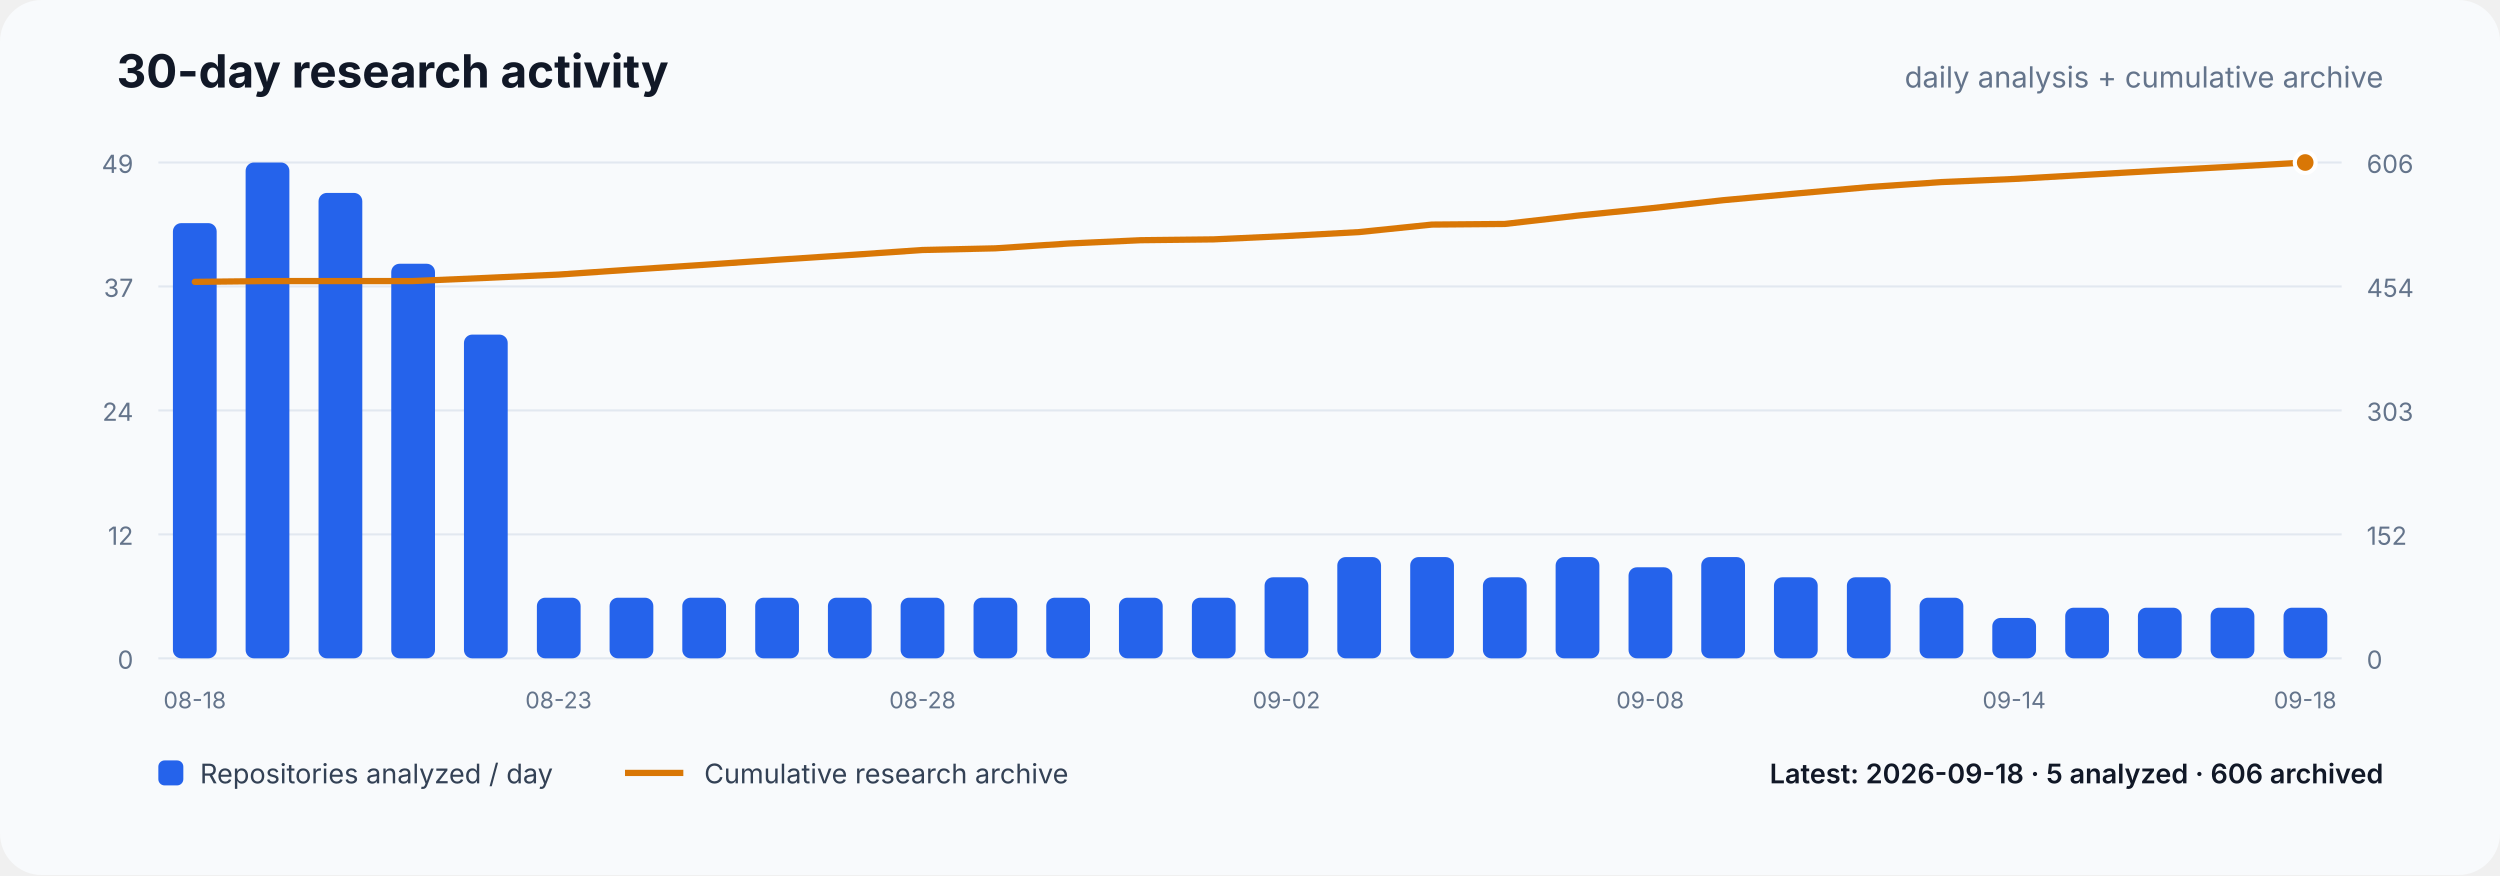
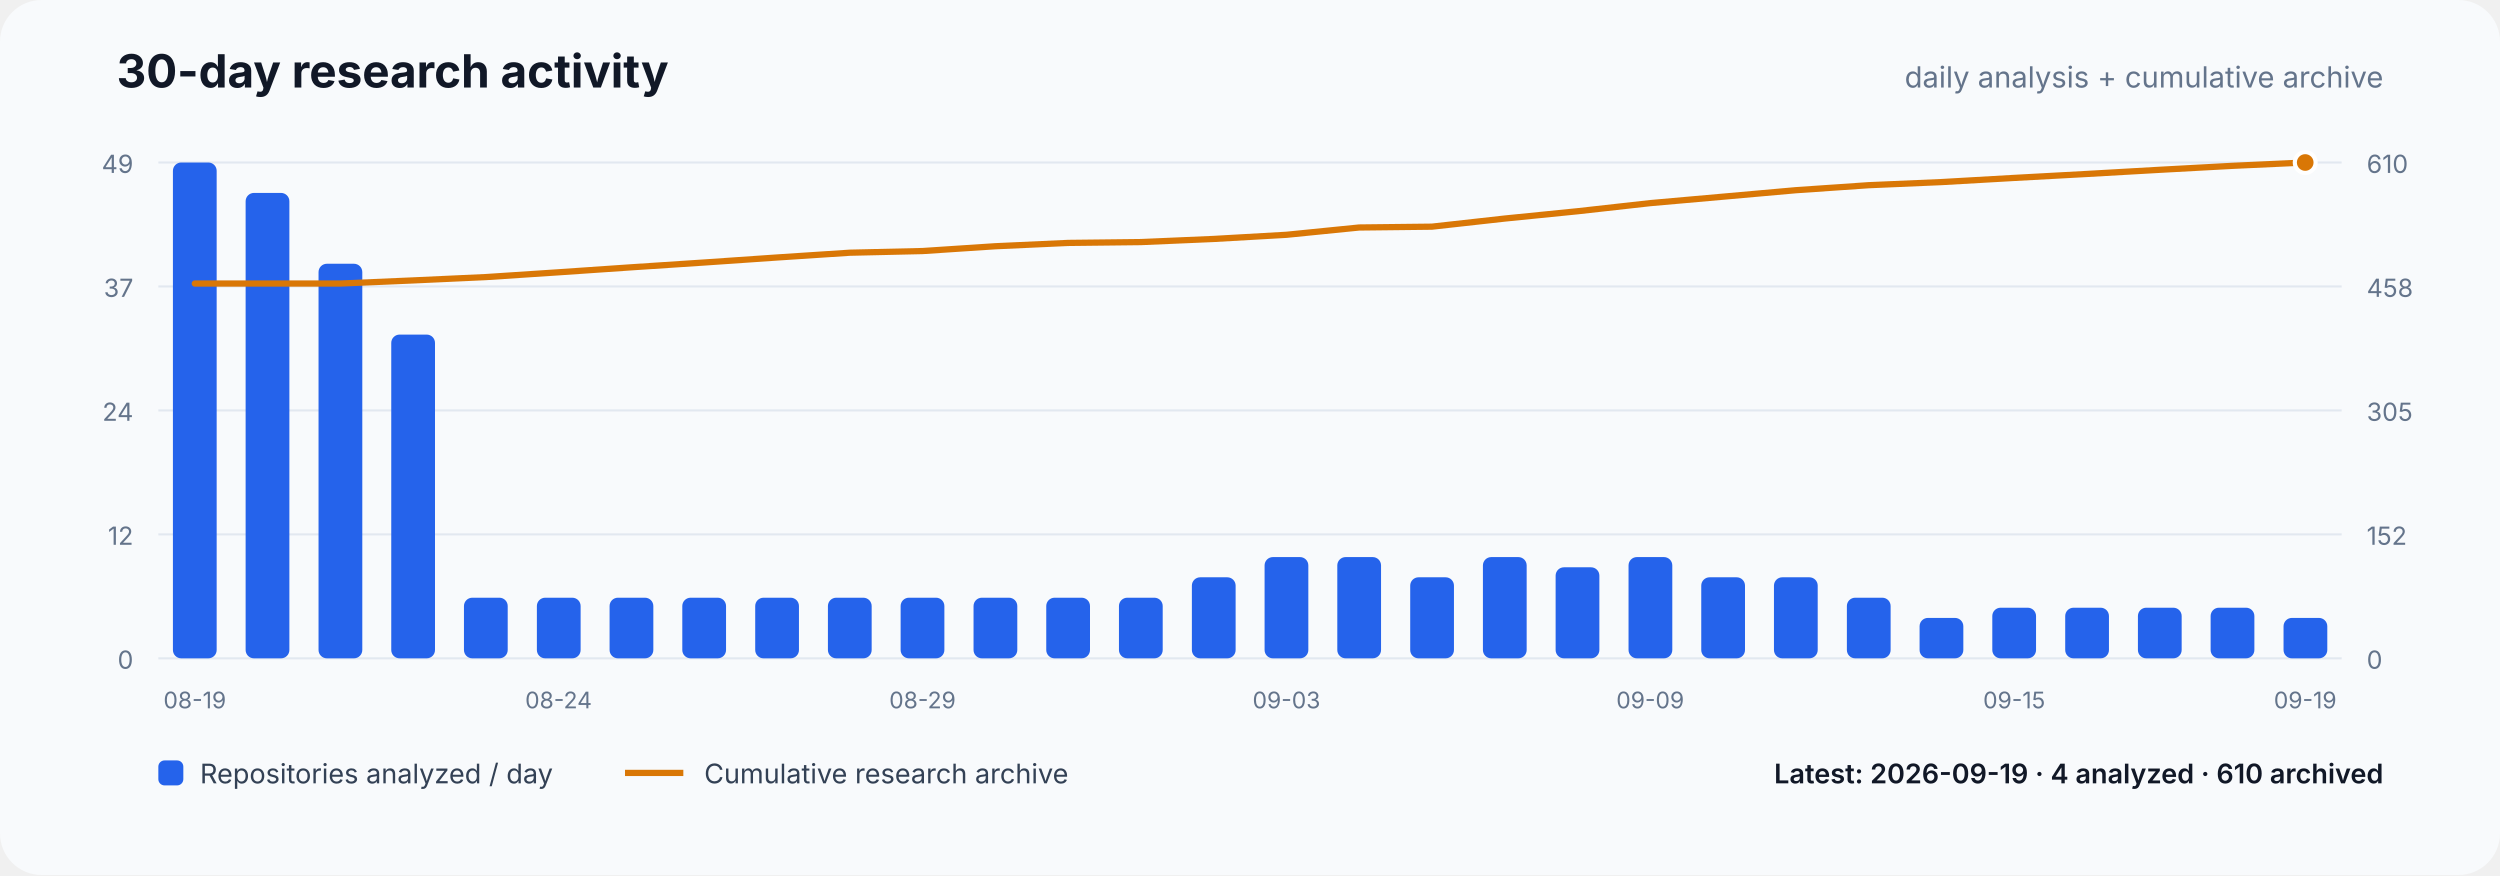
<svg xmlns="http://www.w3.org/2000/svg" width="1200" height="420" viewBox="0 0 1200 420" role="img" aria-labelledby="title desc">
  <rect width="1200" height="420" rx="20" fill="#f8fafc" />
  <text x="56" y="42" font-family="Inter,system-ui,sans-serif" font-size="22" font-weight="700" fill="#111827">30-day research activity</text>
  <text x="1144" y="42" text-anchor="end" font-family="Inter,system-ui,sans-serif" font-size="14" fill="#64748b">daily analysis + cumulative archive</text>
  <line x1="76" y1="316.0" x2="1124" y2="316.0" stroke="#e2e8f0" />
  <text x="64" y="321.0" text-anchor="end" font-family="Inter,system-ui,sans-serif" font-size="12" fill="#64748b">0</text>
  <text x="1136" y="321.0" font-family="Inter,system-ui,sans-serif" font-size="12" fill="#64748b">0</text>
  <line x1="76" y1="256.5" x2="1124" y2="256.5" stroke="#e2e8f0" />
  <text x="64" y="261.5" text-anchor="end" font-family="Inter,system-ui,sans-serif" font-size="12" fill="#64748b">12</text>
  <text x="1136" y="261.5" font-family="Inter,system-ui,sans-serif" font-size="12" fill="#64748b">152</text>
  <line x1="76" y1="197.0" x2="1124" y2="197.0" stroke="#e2e8f0" />
  <text x="64" y="202.0" text-anchor="end" font-family="Inter,system-ui,sans-serif" font-size="12" fill="#64748b">24</text>
-   <text x="1136" y="202.0" font-family="Inter,system-ui,sans-serif" font-size="12" fill="#64748b">303</text>
+   <text x="1136" y="202.0" font-family="Inter,system-ui,sans-serif" font-size="12" fill="#64748b">305</text>
  <line x1="76" y1="137.5" x2="1124" y2="137.5" stroke="#e2e8f0" />
  <text x="64" y="142.5" text-anchor="end" font-family="Inter,system-ui,sans-serif" font-size="12" fill="#64748b">37</text>
-   <text x="1136" y="142.5" font-family="Inter,system-ui,sans-serif" font-size="12" fill="#64748b">454</text>
+   <text x="1136" y="142.5" font-family="Inter,system-ui,sans-serif" font-size="12" fill="#64748b">458</text>
  <line x1="76" y1="78.0" x2="1124" y2="78.0" stroke="#e2e8f0" />
  <text x="64" y="83.0" text-anchor="end" font-family="Inter,system-ui,sans-serif" font-size="12" fill="#64748b">49</text>
-   <text x="1136" y="83.0" font-family="Inter,system-ui,sans-serif" font-size="12" fill="#64748b">606</text>
-   <rect x="83.0" y="107.1" width="21.0" height="208.9" rx="4" fill="#2563eb" />
-   <text x="93.5" y="340" text-anchor="middle" font-family="Inter,system-ui,sans-serif" font-size="11" fill="#64748b">08-18</text>
-   <rect x="117.9" y="78.0" width="21.0" height="238.0" rx="4" fill="#2563eb" />
-   <rect x="152.9" y="92.6" width="21.0" height="223.4" rx="4" fill="#2563eb" />
-   <rect x="187.8" y="126.6" width="21.0" height="189.4" rx="4" fill="#2563eb" />
-   <rect x="222.7" y="160.6" width="21.0" height="155.4" rx="4" fill="#2563eb" />
+   <text x="1136" y="83.0" font-family="Inter,system-ui,sans-serif" font-size="12" fill="#64748b">610</text>
+   <rect x="83.0" y="78.0" width="21.0" height="238.0" rx="4" fill="#2563eb" />
+   <text x="93.5" y="340" text-anchor="middle" font-family="Inter,system-ui,sans-serif" font-size="11" fill="#64748b">08-19</text>
+   <rect x="117.9" y="92.6" width="21.0" height="223.4" rx="4" fill="#2563eb" />
+   <rect x="152.9" y="126.6" width="21.0" height="189.4" rx="4" fill="#2563eb" />
+   <rect x="187.8" y="160.6" width="21.0" height="155.4" rx="4" fill="#2563eb" />
+   <rect x="222.7" y="286.9" width="21.0" height="29.1" rx="4" fill="#2563eb" />
  <rect x="257.7" y="286.9" width="21.0" height="29.1" rx="4" fill="#2563eb" />
-   <text x="268.1" y="340" text-anchor="middle" font-family="Inter,system-ui,sans-serif" font-size="11" fill="#64748b">08-23</text>
+   <text x="268.1" y="340" text-anchor="middle" font-family="Inter,system-ui,sans-serif" font-size="11" fill="#64748b">08-24</text>
  <rect x="292.6" y="286.9" width="21.0" height="29.1" rx="4" fill="#2563eb" />
  <rect x="327.5" y="286.9" width="21.0" height="29.1" rx="4" fill="#2563eb" />
  <rect x="362.5" y="286.9" width="21.0" height="29.1" rx="4" fill="#2563eb" />
  <rect x="397.4" y="286.9" width="21.0" height="29.1" rx="4" fill="#2563eb" />
  <rect x="432.3" y="286.9" width="21.0" height="29.1" rx="4" fill="#2563eb" />
-   <text x="442.8" y="340" text-anchor="middle" font-family="Inter,system-ui,sans-serif" font-size="11" fill="#64748b">08-28</text>
+   <text x="442.8" y="340" text-anchor="middle" font-family="Inter,system-ui,sans-serif" font-size="11" fill="#64748b">08-29</text>
  <rect x="467.3" y="286.9" width="21.0" height="29.1" rx="4" fill="#2563eb" />
  <rect x="502.2" y="286.9" width="21.0" height="29.1" rx="4" fill="#2563eb" />
  <rect x="537.1" y="286.9" width="21.0" height="29.1" rx="4" fill="#2563eb" />
-   <rect x="572.1" y="286.9" width="21.0" height="29.1" rx="4" fill="#2563eb" />
-   <rect x="607.0" y="277.1" width="21.0" height="38.9" rx="4" fill="#2563eb" />
-   <text x="617.5" y="340" text-anchor="middle" font-family="Inter,system-ui,sans-serif" font-size="11" fill="#64748b">09-02</text>
+   <rect x="572.1" y="277.1" width="21.0" height="38.9" rx="4" fill="#2563eb" />
+   <rect x="607.0" y="267.4" width="21.0" height="48.6" rx="4" fill="#2563eb" />
+   <text x="617.5" y="340" text-anchor="middle" font-family="Inter,system-ui,sans-serif" font-size="11" fill="#64748b">09-03</text>
  <rect x="641.9" y="267.4" width="21.0" height="48.6" rx="4" fill="#2563eb" />
-   <rect x="676.9" y="267.4" width="21.0" height="48.6" rx="4" fill="#2563eb" />
-   <rect x="711.8" y="277.1" width="21.0" height="38.9" rx="4" fill="#2563eb" />
-   <rect x="746.7" y="267.4" width="21.0" height="48.6" rx="4" fill="#2563eb" />
-   <rect x="781.7" y="272.3" width="21.0" height="43.7" rx="4" fill="#2563eb" />
-   <text x="792.1" y="340" text-anchor="middle" font-family="Inter,system-ui,sans-serif" font-size="11" fill="#64748b">09-08</text>
-   <rect x="816.6" y="267.4" width="21.0" height="48.6" rx="4" fill="#2563eb" />
+   <rect x="676.9" y="277.1" width="21.0" height="38.9" rx="4" fill="#2563eb" />
+   <rect x="711.8" y="267.4" width="21.0" height="48.6" rx="4" fill="#2563eb" />
+   <rect x="746.7" y="272.3" width="21.0" height="43.7" rx="4" fill="#2563eb" />
+   <rect x="781.7" y="267.4" width="21.0" height="48.6" rx="4" fill="#2563eb" />
+   <text x="792.1" y="340" text-anchor="middle" font-family="Inter,system-ui,sans-serif" font-size="11" fill="#64748b">09-09</text>
+   <rect x="816.6" y="277.1" width="21.0" height="38.9" rx="4" fill="#2563eb" />
  <rect x="851.5" y="277.1" width="21.0" height="38.9" rx="4" fill="#2563eb" />
-   <rect x="886.5" y="277.1" width="21.0" height="38.9" rx="4" fill="#2563eb" />
-   <rect x="921.4" y="286.9" width="21.0" height="29.1" rx="4" fill="#2563eb" />
-   <rect x="956.3" y="296.6" width="21.0" height="19.4" rx="4" fill="#2563eb" />
-   <text x="966.8" y="340" text-anchor="middle" font-family="Inter,system-ui,sans-serif" font-size="11" fill="#64748b">09-14</text>
+   <rect x="886.5" y="286.9" width="21.0" height="29.1" rx="4" fill="#2563eb" />
+   <rect x="921.4" y="296.6" width="21.0" height="19.4" rx="4" fill="#2563eb" />
+   <rect x="956.3" y="291.7" width="21.0" height="24.3" rx="4" fill="#2563eb" />
+   <text x="966.8" y="340" text-anchor="middle" font-family="Inter,system-ui,sans-serif" font-size="11" fill="#64748b">09-15</text>
  <rect x="991.3" y="291.7" width="21.0" height="24.3" rx="4" fill="#2563eb" />
  <rect x="1026.2" y="291.7" width="21.0" height="24.3" rx="4" fill="#2563eb" />
  <rect x="1061.1" y="291.7" width="21.0" height="24.3" rx="4" fill="#2563eb" />
-   <rect x="1096.1" y="291.7" width="21.0" height="24.3" rx="4" fill="#2563eb" />
-   <text x="1106.5" y="340" text-anchor="middle" font-family="Inter,system-ui,sans-serif" font-size="11" fill="#64748b">09-18</text>
-   <polyline points="93.5,135.3 128.4,134.9 163.3,134.9 198.3,134.9 233.2,133.4 268.1,131.8 303.1,129.4 338.0,127.1 372.9,124.7 407.9,122.4 442.8,120.0 477.7,119.2 512.7,116.9 547.6,115.3 582.5,114.9 617.5,113.3 652.4,111.4 687.3,107.8 722.3,107.5 757.2,103.5 792.1,100.0 827.1,96.1 862.0,92.9 896.9,89.8 931.9,87.4 966.8,85.9 1001.7,83.9 1036.7,81.9 1071.6,80.0 1106.5,78.0" fill="none" stroke="#d97706" stroke-width="3" stroke-linejoin="round" stroke-linecap="round" />
+   <rect x="1096.1" y="296.6" width="21.0" height="19.4" rx="4" fill="#2563eb" />
+   <text x="1106.5" y="340" text-anchor="middle" font-family="Inter,system-ui,sans-serif" font-size="11" fill="#64748b">09-19</text>
+   <polyline points="93.5,136.1 128.4,136.1 163.3,136.1 198.3,134.6 233.2,133.0 268.1,130.7 303.1,128.3 338.0,126.0 372.9,123.6 407.9,121.3 442.8,120.5 477.7,118.2 512.7,116.6 547.6,116.2 582.5,114.7 617.5,112.7 652.4,109.2 687.3,108.8 722.3,104.9 757.2,101.4 792.1,97.5 827.1,94.4 862.0,91.3 896.9,88.9 931.9,87.4 966.8,85.4 1001.7,83.5 1036.7,81.5 1071.6,79.6 1106.5,78.0" fill="none" stroke="#d97706" stroke-width="3" stroke-linejoin="round" stroke-linecap="round" />
  <circle cx="1106.5" cy="78.0" r="5" fill="#d97706" stroke="#fff" stroke-width="2" />
  <rect x="76" y="365" width="12" height="12" rx="3" fill="#2563eb" />
  <text x="96" y="376" font-family="Inter,system-ui,sans-serif" font-size="13" fill="#334155">Repositories analyzed / day</text>
  <line x1="300" y1="371" x2="328" y2="371" stroke="#d97706" stroke-width="3" />
  <text x="338" y="376" font-family="Inter,system-ui,sans-serif" font-size="13" fill="#334155">Cumulative research archive</text>
-   <text x="1144" y="376" text-anchor="end" font-family="Inter,system-ui,sans-serif" font-size="13" font-weight="600" fill="#111827">Latest: 2026-09-18 · 5 analyzed · 606 archived</text>
+   <text x="1144" y="376" text-anchor="end" font-family="Inter,system-ui,sans-serif" font-size="13" font-weight="600" fill="#111827">Latest: 2026-09-19 · 4 analyzed · 610 archived</text>
</svg>
